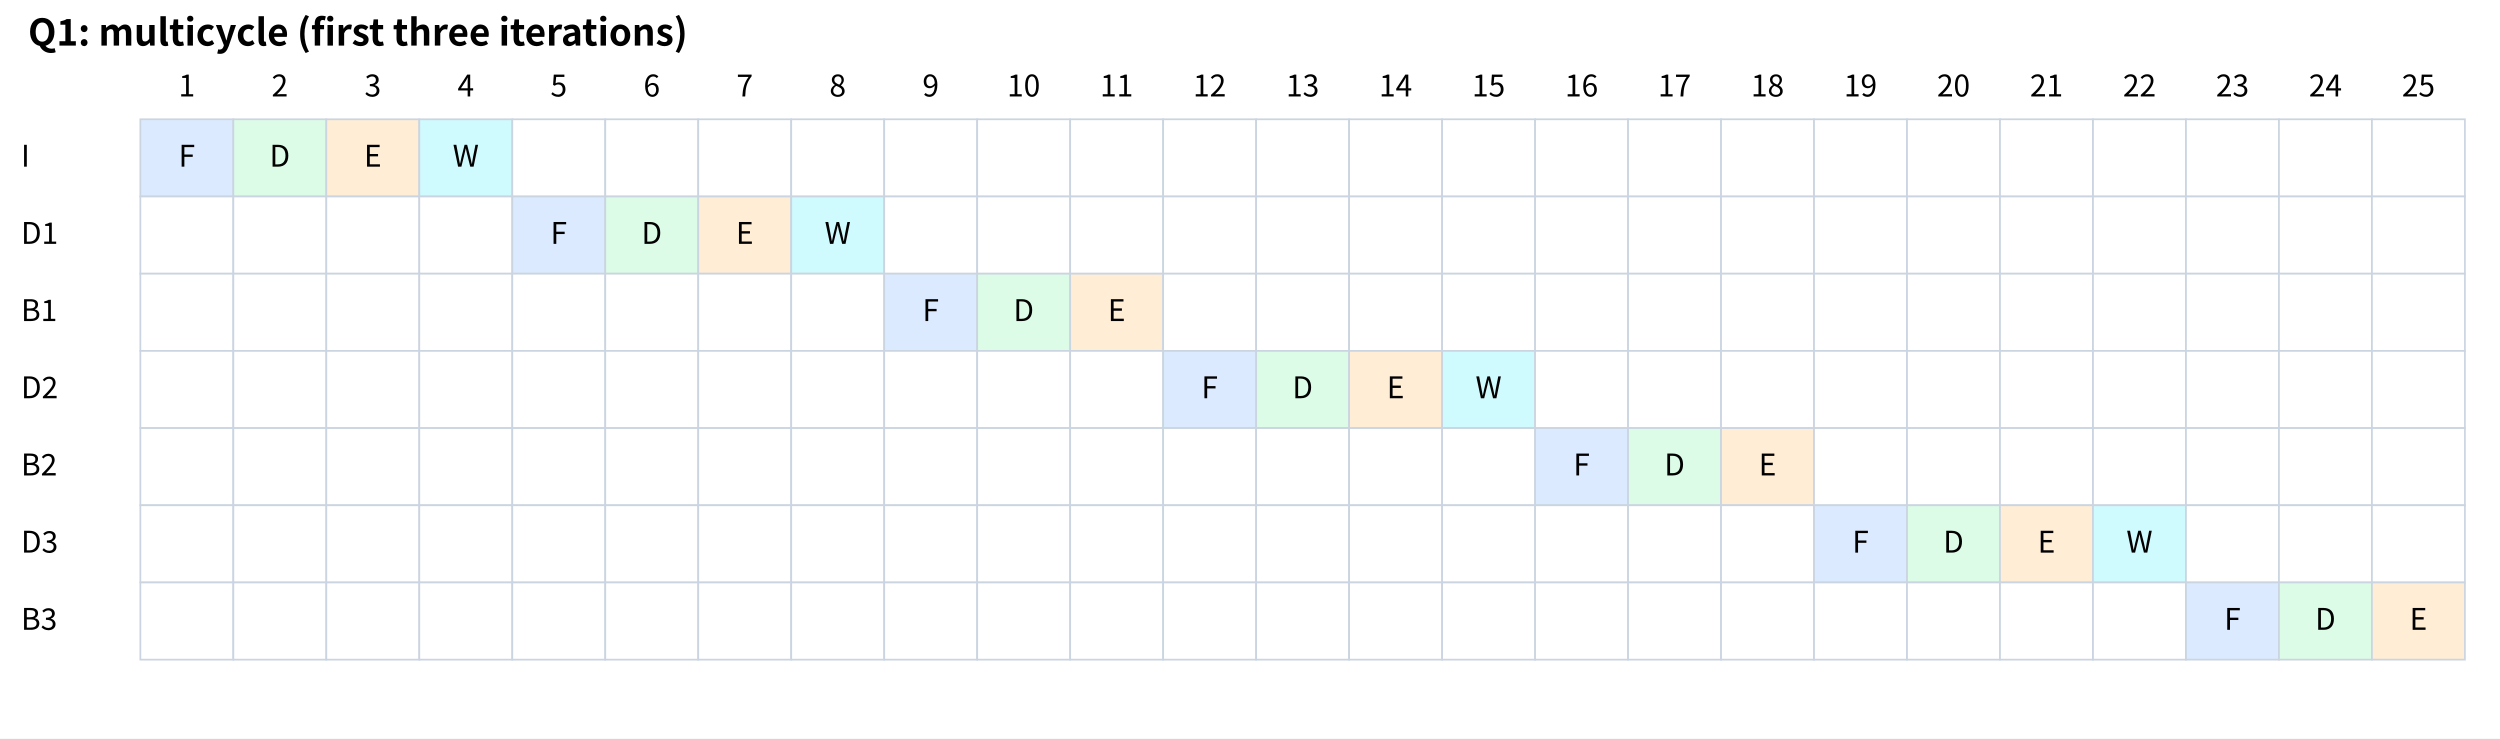
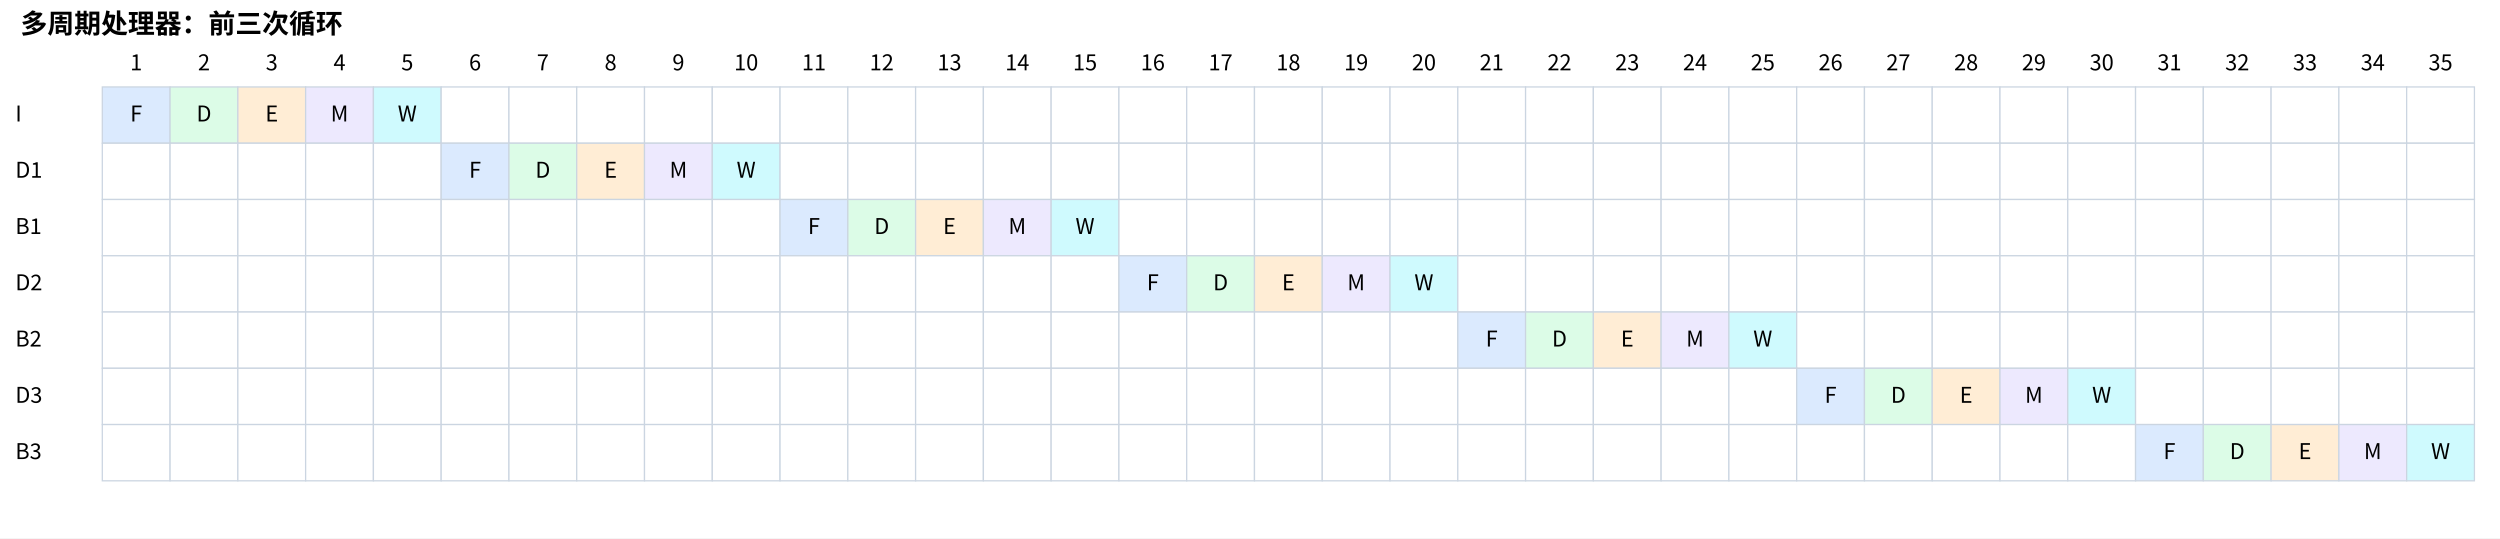
- <svg xmlns="http://www.w3.org/2000/svg" width="1425" height="421" viewBox="0 0 1425 421">
+ <svg xmlns="http://www.w3.org/2000/svg" width="1955" height="421" viewBox="0 0 1955 421">
  <rect width="100%" height="100%" fill="white" />
  <g font-family="Noto Sans CJK SC, sans-serif" font-size="17">
-     <text x="16" y="26" font-size="21" font-weight="bold">Q1: multicycle (first three iterations)</text>
+     <text x="16" y="26" font-size="21" font-weight="bold">多周期处理器：前三次循环</text>
    <text x="106.5" y="55" text-anchor="middle">1</text>
    <text x="159.5" y="55" text-anchor="middle">2</text>
    <text x="212.5" y="55" text-anchor="middle">3</text>
    <text x="265.5" y="55" text-anchor="middle">4</text>
    <text x="318.5" y="55" text-anchor="middle">5</text>
    <text x="371.5" y="55" text-anchor="middle">6</text>
    <text x="424.5" y="55" text-anchor="middle">7</text>
    <text x="477.5" y="55" text-anchor="middle">8</text>
    <text x="530.5" y="55" text-anchor="middle">9</text>
    <text x="583.5" y="55" text-anchor="middle">10</text>
    <text x="636.5" y="55" text-anchor="middle">11</text>
    <text x="689.5" y="55" text-anchor="middle">12</text>
    <text x="742.5" y="55" text-anchor="middle">13</text>
    <text x="795.5" y="55" text-anchor="middle">14</text>
    <text x="848.5" y="55" text-anchor="middle">15</text>
    <text x="901.5" y="55" text-anchor="middle">16</text>
    <text x="954.5" y="55" text-anchor="middle">17</text>
    <text x="1007.5" y="55" text-anchor="middle">18</text>
    <text x="1060.5" y="55" text-anchor="middle">19</text>
    <text x="1113.5" y="55" text-anchor="middle">20</text>
    <text x="1166.5" y="55" text-anchor="middle">21</text>
    <text x="1219.5" y="55" text-anchor="middle">22</text>
    <text x="1272.5" y="55" text-anchor="middle">23</text>
    <text x="1325.5" y="55" text-anchor="middle">24</text>
    <text x="1378.5" y="55" text-anchor="middle">25</text>
+     <text x="1431.5" y="55" text-anchor="middle">26</text>
+     <text x="1484.5" y="55" text-anchor="middle">27</text>
+     <text x="1537.5" y="55" text-anchor="middle">28</text>
+     <text x="1590.5" y="55" text-anchor="middle">29</text>
+     <text x="1643.5" y="55" text-anchor="middle">30</text>
+     <text x="1696.5" y="55" text-anchor="middle">31</text>
+     <text x="1749.5" y="55" text-anchor="middle">32</text>
+     <text x="1802.5" y="55" text-anchor="middle">33</text>
+     <text x="1855.5" y="55" text-anchor="middle">34</text>
+     <text x="1908.5" y="55" text-anchor="middle">35</text>
    <text x="12" y="95">I</text>
    <rect x="80" y="68" width="53" height="44" fill="#dbeafe" stroke="#cbd5e1" />
    <text x="106.5" y="95" text-anchor="middle">F</text>
    <rect x="133" y="68" width="53" height="44" fill="#dcfce7" stroke="#cbd5e1" />
    <text x="159.5" y="95" text-anchor="middle">D</text>
    <rect x="186" y="68" width="53" height="44" fill="#ffedd5" stroke="#cbd5e1" />
    <text x="212.5" y="95" text-anchor="middle">E</text>
-     <rect x="239" y="68" width="53" height="44" fill="#cffafe" stroke="#cbd5e1" />
-     <text x="265.5" y="95" text-anchor="middle">W</text>
-     <rect x="292" y="68" width="53" height="44" fill="#ffffff" stroke="#cbd5e1" />
-     <text x="318.5" y="95" text-anchor="middle" />
+     <rect x="239" y="68" width="53" height="44" fill="#ede9fe" stroke="#cbd5e1" />
+     <text x="265.5" y="95" text-anchor="middle">M</text>
+     <rect x="292" y="68" width="53" height="44" fill="#cffafe" stroke="#cbd5e1" />
+     <text x="318.5" y="95" text-anchor="middle">W</text>
    <rect x="345" y="68" width="53" height="44" fill="#ffffff" stroke="#cbd5e1" />
    <text x="371.5" y="95" text-anchor="middle" />
    <rect x="398" y="68" width="53" height="44" fill="#ffffff" stroke="#cbd5e1" />
    <text x="424.5" y="95" text-anchor="middle" />
    <rect x="451" y="68" width="53" height="44" fill="#ffffff" stroke="#cbd5e1" />
    <text x="477.5" y="95" text-anchor="middle" />
    <rect x="504" y="68" width="53" height="44" fill="#ffffff" stroke="#cbd5e1" />
    <text x="530.5" y="95" text-anchor="middle" />
    <rect x="557" y="68" width="53" height="44" fill="#ffffff" stroke="#cbd5e1" />
    <text x="583.5" y="95" text-anchor="middle" />
    <rect x="610" y="68" width="53" height="44" fill="#ffffff" stroke="#cbd5e1" />
    <text x="636.5" y="95" text-anchor="middle" />
    <rect x="663" y="68" width="53" height="44" fill="#ffffff" stroke="#cbd5e1" />
    <text x="689.5" y="95" text-anchor="middle" />
    <rect x="716" y="68" width="53" height="44" fill="#ffffff" stroke="#cbd5e1" />
    <text x="742.5" y="95" text-anchor="middle" />
    <rect x="769" y="68" width="53" height="44" fill="#ffffff" stroke="#cbd5e1" />
    <text x="795.5" y="95" text-anchor="middle" />
    <rect x="822" y="68" width="53" height="44" fill="#ffffff" stroke="#cbd5e1" />
    <text x="848.5" y="95" text-anchor="middle" />
    <rect x="875" y="68" width="53" height="44" fill="#ffffff" stroke="#cbd5e1" />
    <text x="901.5" y="95" text-anchor="middle" />
    <rect x="928" y="68" width="53" height="44" fill="#ffffff" stroke="#cbd5e1" />
    <text x="954.5" y="95" text-anchor="middle" />
    <rect x="981" y="68" width="53" height="44" fill="#ffffff" stroke="#cbd5e1" />
    <text x="1007.5" y="95" text-anchor="middle" />
    <rect x="1034" y="68" width="53" height="44" fill="#ffffff" stroke="#cbd5e1" />
    <text x="1060.5" y="95" text-anchor="middle" />
    <rect x="1087" y="68" width="53" height="44" fill="#ffffff" stroke="#cbd5e1" />
    <text x="1113.5" y="95" text-anchor="middle" />
    <rect x="1140" y="68" width="53" height="44" fill="#ffffff" stroke="#cbd5e1" />
    <text x="1166.5" y="95" text-anchor="middle" />
    <rect x="1193" y="68" width="53" height="44" fill="#ffffff" stroke="#cbd5e1" />
    <text x="1219.5" y="95" text-anchor="middle" />
    <rect x="1246" y="68" width="53" height="44" fill="#ffffff" stroke="#cbd5e1" />
    <text x="1272.5" y="95" text-anchor="middle" />
    <rect x="1299" y="68" width="53" height="44" fill="#ffffff" stroke="#cbd5e1" />
    <text x="1325.5" y="95" text-anchor="middle" />
    <rect x="1352" y="68" width="53" height="44" fill="#ffffff" stroke="#cbd5e1" />
    <text x="1378.5" y="95" text-anchor="middle" />
+     <rect x="1405" y="68" width="53" height="44" fill="#ffffff" stroke="#cbd5e1" />
+     <text x="1431.5" y="95" text-anchor="middle" />
+     <rect x="1458" y="68" width="53" height="44" fill="#ffffff" stroke="#cbd5e1" />
+     <text x="1484.5" y="95" text-anchor="middle" />
+     <rect x="1511" y="68" width="53" height="44" fill="#ffffff" stroke="#cbd5e1" />
+     <text x="1537.5" y="95" text-anchor="middle" />
+     <rect x="1564" y="68" width="53" height="44" fill="#ffffff" stroke="#cbd5e1" />
+     <text x="1590.5" y="95" text-anchor="middle" />
+     <rect x="1617" y="68" width="53" height="44" fill="#ffffff" stroke="#cbd5e1" />
+     <text x="1643.5" y="95" text-anchor="middle" />
+     <rect x="1670" y="68" width="53" height="44" fill="#ffffff" stroke="#cbd5e1" />
+     <text x="1696.5" y="95" text-anchor="middle" />
+     <rect x="1723" y="68" width="53" height="44" fill="#ffffff" stroke="#cbd5e1" />
+     <text x="1749.5" y="95" text-anchor="middle" />
+     <rect x="1776" y="68" width="53" height="44" fill="#ffffff" stroke="#cbd5e1" />
+     <text x="1802.5" y="95" text-anchor="middle" />
+     <rect x="1829" y="68" width="53" height="44" fill="#ffffff" stroke="#cbd5e1" />
+     <text x="1855.5" y="95" text-anchor="middle" />
+     <rect x="1882" y="68" width="53" height="44" fill="#ffffff" stroke="#cbd5e1" />
+     <text x="1908.5" y="95" text-anchor="middle" />
    <text x="12" y="139">D1</text>
    <rect x="80" y="112" width="53" height="44" fill="#ffffff" stroke="#cbd5e1" />
    <text x="106.5" y="139" text-anchor="middle" />
    <rect x="133" y="112" width="53" height="44" fill="#ffffff" stroke="#cbd5e1" />
    <text x="159.5" y="139" text-anchor="middle" />
    <rect x="186" y="112" width="53" height="44" fill="#ffffff" stroke="#cbd5e1" />
    <text x="212.5" y="139" text-anchor="middle" />
    <rect x="239" y="112" width="53" height="44" fill="#ffffff" stroke="#cbd5e1" />
    <text x="265.5" y="139" text-anchor="middle" />
-     <rect x="292" y="112" width="53" height="44" fill="#dbeafe" stroke="#cbd5e1" />
-     <text x="318.5" y="139" text-anchor="middle">F</text>
-     <rect x="345" y="112" width="53" height="44" fill="#dcfce7" stroke="#cbd5e1" />
-     <text x="371.5" y="139" text-anchor="middle">D</text>
-     <rect x="398" y="112" width="53" height="44" fill="#ffedd5" stroke="#cbd5e1" />
-     <text x="424.5" y="139" text-anchor="middle">E</text>
-     <rect x="451" y="112" width="53" height="44" fill="#cffafe" stroke="#cbd5e1" />
-     <text x="477.5" y="139" text-anchor="middle">W</text>
-     <rect x="504" y="112" width="53" height="44" fill="#ffffff" stroke="#cbd5e1" />
-     <text x="530.5" y="139" text-anchor="middle" />
-     <rect x="557" y="112" width="53" height="44" fill="#ffffff" stroke="#cbd5e1" />
-     <text x="583.5" y="139" text-anchor="middle" />
+     <rect x="292" y="112" width="53" height="44" fill="#ffffff" stroke="#cbd5e1" />
+     <text x="318.5" y="139" text-anchor="middle" />
+     <rect x="345" y="112" width="53" height="44" fill="#dbeafe" stroke="#cbd5e1" />
+     <text x="371.5" y="139" text-anchor="middle">F</text>
+     <rect x="398" y="112" width="53" height="44" fill="#dcfce7" stroke="#cbd5e1" />
+     <text x="424.5" y="139" text-anchor="middle">D</text>
+     <rect x="451" y="112" width="53" height="44" fill="#ffedd5" stroke="#cbd5e1" />
+     <text x="477.5" y="139" text-anchor="middle">E</text>
+     <rect x="504" y="112" width="53" height="44" fill="#ede9fe" stroke="#cbd5e1" />
+     <text x="530.5" y="139" text-anchor="middle">M</text>
+     <rect x="557" y="112" width="53" height="44" fill="#cffafe" stroke="#cbd5e1" />
+     <text x="583.5" y="139" text-anchor="middle">W</text>
    <rect x="610" y="112" width="53" height="44" fill="#ffffff" stroke="#cbd5e1" />
    <text x="636.5" y="139" text-anchor="middle" />
    <rect x="663" y="112" width="53" height="44" fill="#ffffff" stroke="#cbd5e1" />
    <text x="689.5" y="139" text-anchor="middle" />
    <rect x="716" y="112" width="53" height="44" fill="#ffffff" stroke="#cbd5e1" />
    <text x="742.5" y="139" text-anchor="middle" />
    <rect x="769" y="112" width="53" height="44" fill="#ffffff" stroke="#cbd5e1" />
    <text x="795.5" y="139" text-anchor="middle" />
    <rect x="822" y="112" width="53" height="44" fill="#ffffff" stroke="#cbd5e1" />
    <text x="848.5" y="139" text-anchor="middle" />
    <rect x="875" y="112" width="53" height="44" fill="#ffffff" stroke="#cbd5e1" />
    <text x="901.5" y="139" text-anchor="middle" />
    <rect x="928" y="112" width="53" height="44" fill="#ffffff" stroke="#cbd5e1" />
    <text x="954.5" y="139" text-anchor="middle" />
    <rect x="981" y="112" width="53" height="44" fill="#ffffff" stroke="#cbd5e1" />
    <text x="1007.5" y="139" text-anchor="middle" />
    <rect x="1034" y="112" width="53" height="44" fill="#ffffff" stroke="#cbd5e1" />
    <text x="1060.5" y="139" text-anchor="middle" />
    <rect x="1087" y="112" width="53" height="44" fill="#ffffff" stroke="#cbd5e1" />
    <text x="1113.5" y="139" text-anchor="middle" />
    <rect x="1140" y="112" width="53" height="44" fill="#ffffff" stroke="#cbd5e1" />
    <text x="1166.5" y="139" text-anchor="middle" />
    <rect x="1193" y="112" width="53" height="44" fill="#ffffff" stroke="#cbd5e1" />
    <text x="1219.5" y="139" text-anchor="middle" />
    <rect x="1246" y="112" width="53" height="44" fill="#ffffff" stroke="#cbd5e1" />
    <text x="1272.5" y="139" text-anchor="middle" />
    <rect x="1299" y="112" width="53" height="44" fill="#ffffff" stroke="#cbd5e1" />
    <text x="1325.5" y="139" text-anchor="middle" />
    <rect x="1352" y="112" width="53" height="44" fill="#ffffff" stroke="#cbd5e1" />
    <text x="1378.5" y="139" text-anchor="middle" />
+     <rect x="1405" y="112" width="53" height="44" fill="#ffffff" stroke="#cbd5e1" />
+     <text x="1431.5" y="139" text-anchor="middle" />
+     <rect x="1458" y="112" width="53" height="44" fill="#ffffff" stroke="#cbd5e1" />
+     <text x="1484.5" y="139" text-anchor="middle" />
+     <rect x="1511" y="112" width="53" height="44" fill="#ffffff" stroke="#cbd5e1" />
+     <text x="1537.5" y="139" text-anchor="middle" />
+     <rect x="1564" y="112" width="53" height="44" fill="#ffffff" stroke="#cbd5e1" />
+     <text x="1590.5" y="139" text-anchor="middle" />
+     <rect x="1617" y="112" width="53" height="44" fill="#ffffff" stroke="#cbd5e1" />
+     <text x="1643.5" y="139" text-anchor="middle" />
+     <rect x="1670" y="112" width="53" height="44" fill="#ffffff" stroke="#cbd5e1" />
+     <text x="1696.5" y="139" text-anchor="middle" />
+     <rect x="1723" y="112" width="53" height="44" fill="#ffffff" stroke="#cbd5e1" />
+     <text x="1749.5" y="139" text-anchor="middle" />
+     <rect x="1776" y="112" width="53" height="44" fill="#ffffff" stroke="#cbd5e1" />
+     <text x="1802.5" y="139" text-anchor="middle" />
+     <rect x="1829" y="112" width="53" height="44" fill="#ffffff" stroke="#cbd5e1" />
+     <text x="1855.5" y="139" text-anchor="middle" />
+     <rect x="1882" y="112" width="53" height="44" fill="#ffffff" stroke="#cbd5e1" />
+     <text x="1908.5" y="139" text-anchor="middle" />
    <text x="12" y="183">B1</text>
    <rect x="80" y="156" width="53" height="44" fill="#ffffff" stroke="#cbd5e1" />
    <text x="106.5" y="183" text-anchor="middle" />
    <rect x="133" y="156" width="53" height="44" fill="#ffffff" stroke="#cbd5e1" />
    <text x="159.5" y="183" text-anchor="middle" />
    <rect x="186" y="156" width="53" height="44" fill="#ffffff" stroke="#cbd5e1" />
    <text x="212.5" y="183" text-anchor="middle" />
    <rect x="239" y="156" width="53" height="44" fill="#ffffff" stroke="#cbd5e1" />
    <text x="265.5" y="183" text-anchor="middle" />
    <rect x="292" y="156" width="53" height="44" fill="#ffffff" stroke="#cbd5e1" />
    <text x="318.5" y="183" text-anchor="middle" />
    <rect x="345" y="156" width="53" height="44" fill="#ffffff" stroke="#cbd5e1" />
    <text x="371.5" y="183" text-anchor="middle" />
    <rect x="398" y="156" width="53" height="44" fill="#ffffff" stroke="#cbd5e1" />
    <text x="424.5" y="183" text-anchor="middle" />
    <rect x="451" y="156" width="53" height="44" fill="#ffffff" stroke="#cbd5e1" />
    <text x="477.5" y="183" text-anchor="middle" />
-     <rect x="504" y="156" width="53" height="44" fill="#dbeafe" stroke="#cbd5e1" />
-     <text x="530.5" y="183" text-anchor="middle">F</text>
-     <rect x="557" y="156" width="53" height="44" fill="#dcfce7" stroke="#cbd5e1" />
-     <text x="583.5" y="183" text-anchor="middle">D</text>
-     <rect x="610" y="156" width="53" height="44" fill="#ffedd5" stroke="#cbd5e1" />
-     <text x="636.5" y="183" text-anchor="middle">E</text>
-     <rect x="663" y="156" width="53" height="44" fill="#ffffff" stroke="#cbd5e1" />
-     <text x="689.5" y="183" text-anchor="middle" />
-     <rect x="716" y="156" width="53" height="44" fill="#ffffff" stroke="#cbd5e1" />
-     <text x="742.5" y="183" text-anchor="middle" />
-     <rect x="769" y="156" width="53" height="44" fill="#ffffff" stroke="#cbd5e1" />
-     <text x="795.5" y="183" text-anchor="middle" />
-     <rect x="822" y="156" width="53" height="44" fill="#ffffff" stroke="#cbd5e1" />
-     <text x="848.5" y="183" text-anchor="middle" />
+     <rect x="504" y="156" width="53" height="44" fill="#ffffff" stroke="#cbd5e1" />
+     <text x="530.5" y="183" text-anchor="middle" />
+     <rect x="557" y="156" width="53" height="44" fill="#ffffff" stroke="#cbd5e1" />
+     <text x="583.5" y="183" text-anchor="middle" />
+     <rect x="610" y="156" width="53" height="44" fill="#dbeafe" stroke="#cbd5e1" />
+     <text x="636.5" y="183" text-anchor="middle">F</text>
+     <rect x="663" y="156" width="53" height="44" fill="#dcfce7" stroke="#cbd5e1" />
+     <text x="689.5" y="183" text-anchor="middle">D</text>
+     <rect x="716" y="156" width="53" height="44" fill="#ffedd5" stroke="#cbd5e1" />
+     <text x="742.5" y="183" text-anchor="middle">E</text>
+     <rect x="769" y="156" width="53" height="44" fill="#ede9fe" stroke="#cbd5e1" />
+     <text x="795.5" y="183" text-anchor="middle">M</text>
+     <rect x="822" y="156" width="53" height="44" fill="#cffafe" stroke="#cbd5e1" />
+     <text x="848.5" y="183" text-anchor="middle">W</text>
    <rect x="875" y="156" width="53" height="44" fill="#ffffff" stroke="#cbd5e1" />
    <text x="901.5" y="183" text-anchor="middle" />
    <rect x="928" y="156" width="53" height="44" fill="#ffffff" stroke="#cbd5e1" />
    <text x="954.5" y="183" text-anchor="middle" />
    <rect x="981" y="156" width="53" height="44" fill="#ffffff" stroke="#cbd5e1" />
    <text x="1007.5" y="183" text-anchor="middle" />
    <rect x="1034" y="156" width="53" height="44" fill="#ffffff" stroke="#cbd5e1" />
    <text x="1060.5" y="183" text-anchor="middle" />
    <rect x="1087" y="156" width="53" height="44" fill="#ffffff" stroke="#cbd5e1" />
    <text x="1113.5" y="183" text-anchor="middle" />
    <rect x="1140" y="156" width="53" height="44" fill="#ffffff" stroke="#cbd5e1" />
    <text x="1166.5" y="183" text-anchor="middle" />
    <rect x="1193" y="156" width="53" height="44" fill="#ffffff" stroke="#cbd5e1" />
    <text x="1219.5" y="183" text-anchor="middle" />
    <rect x="1246" y="156" width="53" height="44" fill="#ffffff" stroke="#cbd5e1" />
    <text x="1272.5" y="183" text-anchor="middle" />
    <rect x="1299" y="156" width="53" height="44" fill="#ffffff" stroke="#cbd5e1" />
    <text x="1325.5" y="183" text-anchor="middle" />
    <rect x="1352" y="156" width="53" height="44" fill="#ffffff" stroke="#cbd5e1" />
    <text x="1378.5" y="183" text-anchor="middle" />
+     <rect x="1405" y="156" width="53" height="44" fill="#ffffff" stroke="#cbd5e1" />
+     <text x="1431.5" y="183" text-anchor="middle" />
+     <rect x="1458" y="156" width="53" height="44" fill="#ffffff" stroke="#cbd5e1" />
+     <text x="1484.5" y="183" text-anchor="middle" />
+     <rect x="1511" y="156" width="53" height="44" fill="#ffffff" stroke="#cbd5e1" />
+     <text x="1537.5" y="183" text-anchor="middle" />
+     <rect x="1564" y="156" width="53" height="44" fill="#ffffff" stroke="#cbd5e1" />
+     <text x="1590.5" y="183" text-anchor="middle" />
+     <rect x="1617" y="156" width="53" height="44" fill="#ffffff" stroke="#cbd5e1" />
+     <text x="1643.5" y="183" text-anchor="middle" />
+     <rect x="1670" y="156" width="53" height="44" fill="#ffffff" stroke="#cbd5e1" />
+     <text x="1696.5" y="183" text-anchor="middle" />
+     <rect x="1723" y="156" width="53" height="44" fill="#ffffff" stroke="#cbd5e1" />
+     <text x="1749.5" y="183" text-anchor="middle" />
+     <rect x="1776" y="156" width="53" height="44" fill="#ffffff" stroke="#cbd5e1" />
+     <text x="1802.5" y="183" text-anchor="middle" />
+     <rect x="1829" y="156" width="53" height="44" fill="#ffffff" stroke="#cbd5e1" />
+     <text x="1855.5" y="183" text-anchor="middle" />
+     <rect x="1882" y="156" width="53" height="44" fill="#ffffff" stroke="#cbd5e1" />
+     <text x="1908.5" y="183" text-anchor="middle" />
    <text x="12" y="227">D2</text>
    <rect x="80" y="200" width="53" height="44" fill="#ffffff" stroke="#cbd5e1" />
    <text x="106.5" y="227" text-anchor="middle" />
    <rect x="133" y="200" width="53" height="44" fill="#ffffff" stroke="#cbd5e1" />
    <text x="159.5" y="227" text-anchor="middle" />
    <rect x="186" y="200" width="53" height="44" fill="#ffffff" stroke="#cbd5e1" />
    <text x="212.5" y="227" text-anchor="middle" />
    <rect x="239" y="200" width="53" height="44" fill="#ffffff" stroke="#cbd5e1" />
    <text x="265.5" y="227" text-anchor="middle" />
    <rect x="292" y="200" width="53" height="44" fill="#ffffff" stroke="#cbd5e1" />
    <text x="318.5" y="227" text-anchor="middle" />
    <rect x="345" y="200" width="53" height="44" fill="#ffffff" stroke="#cbd5e1" />
    <text x="371.5" y="227" text-anchor="middle" />
    <rect x="398" y="200" width="53" height="44" fill="#ffffff" stroke="#cbd5e1" />
    <text x="424.5" y="227" text-anchor="middle" />
    <rect x="451" y="200" width="53" height="44" fill="#ffffff" stroke="#cbd5e1" />
    <text x="477.5" y="227" text-anchor="middle" />
    <rect x="504" y="200" width="53" height="44" fill="#ffffff" stroke="#cbd5e1" />
    <text x="530.5" y="227" text-anchor="middle" />
    <rect x="557" y="200" width="53" height="44" fill="#ffffff" stroke="#cbd5e1" />
    <text x="583.5" y="227" text-anchor="middle" />
    <rect x="610" y="200" width="53" height="44" fill="#ffffff" stroke="#cbd5e1" />
    <text x="636.5" y="227" text-anchor="middle" />
-     <rect x="663" y="200" width="53" height="44" fill="#dbeafe" stroke="#cbd5e1" />
-     <text x="689.5" y="227" text-anchor="middle">F</text>
-     <rect x="716" y="200" width="53" height="44" fill="#dcfce7" stroke="#cbd5e1" />
-     <text x="742.5" y="227" text-anchor="middle">D</text>
-     <rect x="769" y="200" width="53" height="44" fill="#ffedd5" stroke="#cbd5e1" />
-     <text x="795.5" y="227" text-anchor="middle">E</text>
-     <rect x="822" y="200" width="53" height="44" fill="#cffafe" stroke="#cbd5e1" />
-     <text x="848.5" y="227" text-anchor="middle">W</text>
-     <rect x="875" y="200" width="53" height="44" fill="#ffffff" stroke="#cbd5e1" />
-     <text x="901.5" y="227" text-anchor="middle" />
-     <rect x="928" y="200" width="53" height="44" fill="#ffffff" stroke="#cbd5e1" />
-     <text x="954.5" y="227" text-anchor="middle" />
-     <rect x="981" y="200" width="53" height="44" fill="#ffffff" stroke="#cbd5e1" />
-     <text x="1007.5" y="227" text-anchor="middle" />
-     <rect x="1034" y="200" width="53" height="44" fill="#ffffff" stroke="#cbd5e1" />
-     <text x="1060.5" y="227" text-anchor="middle" />
-     <rect x="1087" y="200" width="53" height="44" fill="#ffffff" stroke="#cbd5e1" />
-     <text x="1113.5" y="227" text-anchor="middle" />
+     <rect x="663" y="200" width="53" height="44" fill="#ffffff" stroke="#cbd5e1" />
+     <text x="689.5" y="227" text-anchor="middle" />
+     <rect x="716" y="200" width="53" height="44" fill="#ffffff" stroke="#cbd5e1" />
+     <text x="742.5" y="227" text-anchor="middle" />
+     <rect x="769" y="200" width="53" height="44" fill="#ffffff" stroke="#cbd5e1" />
+     <text x="795.5" y="227" text-anchor="middle" />
+     <rect x="822" y="200" width="53" height="44" fill="#ffffff" stroke="#cbd5e1" />
+     <text x="848.5" y="227" text-anchor="middle" />
+     <rect x="875" y="200" width="53" height="44" fill="#dbeafe" stroke="#cbd5e1" />
+     <text x="901.5" y="227" text-anchor="middle">F</text>
+     <rect x="928" y="200" width="53" height="44" fill="#dcfce7" stroke="#cbd5e1" />
+     <text x="954.5" y="227" text-anchor="middle">D</text>
+     <rect x="981" y="200" width="53" height="44" fill="#ffedd5" stroke="#cbd5e1" />
+     <text x="1007.5" y="227" text-anchor="middle">E</text>
+     <rect x="1034" y="200" width="53" height="44" fill="#ede9fe" stroke="#cbd5e1" />
+     <text x="1060.5" y="227" text-anchor="middle">M</text>
+     <rect x="1087" y="200" width="53" height="44" fill="#cffafe" stroke="#cbd5e1" />
+     <text x="1113.5" y="227" text-anchor="middle">W</text>
    <rect x="1140" y="200" width="53" height="44" fill="#ffffff" stroke="#cbd5e1" />
    <text x="1166.5" y="227" text-anchor="middle" />
    <rect x="1193" y="200" width="53" height="44" fill="#ffffff" stroke="#cbd5e1" />
    <text x="1219.5" y="227" text-anchor="middle" />
    <rect x="1246" y="200" width="53" height="44" fill="#ffffff" stroke="#cbd5e1" />
    <text x="1272.5" y="227" text-anchor="middle" />
    <rect x="1299" y="200" width="53" height="44" fill="#ffffff" stroke="#cbd5e1" />
    <text x="1325.5" y="227" text-anchor="middle" />
    <rect x="1352" y="200" width="53" height="44" fill="#ffffff" stroke="#cbd5e1" />
    <text x="1378.5" y="227" text-anchor="middle" />
+     <rect x="1405" y="200" width="53" height="44" fill="#ffffff" stroke="#cbd5e1" />
+     <text x="1431.5" y="227" text-anchor="middle" />
+     <rect x="1458" y="200" width="53" height="44" fill="#ffffff" stroke="#cbd5e1" />
+     <text x="1484.5" y="227" text-anchor="middle" />
+     <rect x="1511" y="200" width="53" height="44" fill="#ffffff" stroke="#cbd5e1" />
+     <text x="1537.5" y="227" text-anchor="middle" />
+     <rect x="1564" y="200" width="53" height="44" fill="#ffffff" stroke="#cbd5e1" />
+     <text x="1590.5" y="227" text-anchor="middle" />
+     <rect x="1617" y="200" width="53" height="44" fill="#ffffff" stroke="#cbd5e1" />
+     <text x="1643.5" y="227" text-anchor="middle" />
+     <rect x="1670" y="200" width="53" height="44" fill="#ffffff" stroke="#cbd5e1" />
+     <text x="1696.5" y="227" text-anchor="middle" />
+     <rect x="1723" y="200" width="53" height="44" fill="#ffffff" stroke="#cbd5e1" />
+     <text x="1749.5" y="227" text-anchor="middle" />
+     <rect x="1776" y="200" width="53" height="44" fill="#ffffff" stroke="#cbd5e1" />
+     <text x="1802.5" y="227" text-anchor="middle" />
+     <rect x="1829" y="200" width="53" height="44" fill="#ffffff" stroke="#cbd5e1" />
+     <text x="1855.5" y="227" text-anchor="middle" />
+     <rect x="1882" y="200" width="53" height="44" fill="#ffffff" stroke="#cbd5e1" />
+     <text x="1908.5" y="227" text-anchor="middle" />
    <text x="12" y="271">B2</text>
    <rect x="80" y="244" width="53" height="44" fill="#ffffff" stroke="#cbd5e1" />
    <text x="106.5" y="271" text-anchor="middle" />
    <rect x="133" y="244" width="53" height="44" fill="#ffffff" stroke="#cbd5e1" />
    <text x="159.5" y="271" text-anchor="middle" />
    <rect x="186" y="244" width="53" height="44" fill="#ffffff" stroke="#cbd5e1" />
    <text x="212.5" y="271" text-anchor="middle" />
    <rect x="239" y="244" width="53" height="44" fill="#ffffff" stroke="#cbd5e1" />
    <text x="265.5" y="271" text-anchor="middle" />
    <rect x="292" y="244" width="53" height="44" fill="#ffffff" stroke="#cbd5e1" />
    <text x="318.5" y="271" text-anchor="middle" />
    <rect x="345" y="244" width="53" height="44" fill="#ffffff" stroke="#cbd5e1" />
    <text x="371.5" y="271" text-anchor="middle" />
    <rect x="398" y="244" width="53" height="44" fill="#ffffff" stroke="#cbd5e1" />
    <text x="424.5" y="271" text-anchor="middle" />
    <rect x="451" y="244" width="53" height="44" fill="#ffffff" stroke="#cbd5e1" />
    <text x="477.5" y="271" text-anchor="middle" />
    <rect x="504" y="244" width="53" height="44" fill="#ffffff" stroke="#cbd5e1" />
    <text x="530.5" y="271" text-anchor="middle" />
    <rect x="557" y="244" width="53" height="44" fill="#ffffff" stroke="#cbd5e1" />
    <text x="583.5" y="271" text-anchor="middle" />
    <rect x="610" y="244" width="53" height="44" fill="#ffffff" stroke="#cbd5e1" />
    <text x="636.5" y="271" text-anchor="middle" />
    <rect x="663" y="244" width="53" height="44" fill="#ffffff" stroke="#cbd5e1" />
    <text x="689.5" y="271" text-anchor="middle" />
    <rect x="716" y="244" width="53" height="44" fill="#ffffff" stroke="#cbd5e1" />
    <text x="742.5" y="271" text-anchor="middle" />
    <rect x="769" y="244" width="53" height="44" fill="#ffffff" stroke="#cbd5e1" />
    <text x="795.5" y="271" text-anchor="middle" />
    <rect x="822" y="244" width="53" height="44" fill="#ffffff" stroke="#cbd5e1" />
    <text x="848.5" y="271" text-anchor="middle" />
-     <rect x="875" y="244" width="53" height="44" fill="#dbeafe" stroke="#cbd5e1" />
-     <text x="901.5" y="271" text-anchor="middle">F</text>
-     <rect x="928" y="244" width="53" height="44" fill="#dcfce7" stroke="#cbd5e1" />
-     <text x="954.5" y="271" text-anchor="middle">D</text>
-     <rect x="981" y="244" width="53" height="44" fill="#ffedd5" stroke="#cbd5e1" />
-     <text x="1007.5" y="271" text-anchor="middle">E</text>
+     <rect x="875" y="244" width="53" height="44" fill="#ffffff" stroke="#cbd5e1" />
+     <text x="901.5" y="271" text-anchor="middle" />
+     <rect x="928" y="244" width="53" height="44" fill="#ffffff" stroke="#cbd5e1" />
+     <text x="954.5" y="271" text-anchor="middle" />
+     <rect x="981" y="244" width="53" height="44" fill="#ffffff" stroke="#cbd5e1" />
+     <text x="1007.5" y="271" text-anchor="middle" />
    <rect x="1034" y="244" width="53" height="44" fill="#ffffff" stroke="#cbd5e1" />
    <text x="1060.5" y="271" text-anchor="middle" />
    <rect x="1087" y="244" width="53" height="44" fill="#ffffff" stroke="#cbd5e1" />
    <text x="1113.5" y="271" text-anchor="middle" />
-     <rect x="1140" y="244" width="53" height="44" fill="#ffffff" stroke="#cbd5e1" />
-     <text x="1166.5" y="271" text-anchor="middle" />
-     <rect x="1193" y="244" width="53" height="44" fill="#ffffff" stroke="#cbd5e1" />
-     <text x="1219.5" y="271" text-anchor="middle" />
-     <rect x="1246" y="244" width="53" height="44" fill="#ffffff" stroke="#cbd5e1" />
-     <text x="1272.5" y="271" text-anchor="middle" />
-     <rect x="1299" y="244" width="53" height="44" fill="#ffffff" stroke="#cbd5e1" />
-     <text x="1325.5" y="271" text-anchor="middle" />
-     <rect x="1352" y="244" width="53" height="44" fill="#ffffff" stroke="#cbd5e1" />
-     <text x="1378.5" y="271" text-anchor="middle" />
+     <rect x="1140" y="244" width="53" height="44" fill="#dbeafe" stroke="#cbd5e1" />
+     <text x="1166.5" y="271" text-anchor="middle">F</text>
+     <rect x="1193" y="244" width="53" height="44" fill="#dcfce7" stroke="#cbd5e1" />
+     <text x="1219.5" y="271" text-anchor="middle">D</text>
+     <rect x="1246" y="244" width="53" height="44" fill="#ffedd5" stroke="#cbd5e1" />
+     <text x="1272.5" y="271" text-anchor="middle">E</text>
+     <rect x="1299" y="244" width="53" height="44" fill="#ede9fe" stroke="#cbd5e1" />
+     <text x="1325.5" y="271" text-anchor="middle">M</text>
+     <rect x="1352" y="244" width="53" height="44" fill="#cffafe" stroke="#cbd5e1" />
+     <text x="1378.5" y="271" text-anchor="middle">W</text>
+     <rect x="1405" y="244" width="53" height="44" fill="#ffffff" stroke="#cbd5e1" />
+     <text x="1431.5" y="271" text-anchor="middle" />
+     <rect x="1458" y="244" width="53" height="44" fill="#ffffff" stroke="#cbd5e1" />
+     <text x="1484.5" y="271" text-anchor="middle" />
+     <rect x="1511" y="244" width="53" height="44" fill="#ffffff" stroke="#cbd5e1" />
+     <text x="1537.5" y="271" text-anchor="middle" />
+     <rect x="1564" y="244" width="53" height="44" fill="#ffffff" stroke="#cbd5e1" />
+     <text x="1590.5" y="271" text-anchor="middle" />
+     <rect x="1617" y="244" width="53" height="44" fill="#ffffff" stroke="#cbd5e1" />
+     <text x="1643.5" y="271" text-anchor="middle" />
+     <rect x="1670" y="244" width="53" height="44" fill="#ffffff" stroke="#cbd5e1" />
+     <text x="1696.5" y="271" text-anchor="middle" />
+     <rect x="1723" y="244" width="53" height="44" fill="#ffffff" stroke="#cbd5e1" />
+     <text x="1749.5" y="271" text-anchor="middle" />
+     <rect x="1776" y="244" width="53" height="44" fill="#ffffff" stroke="#cbd5e1" />
+     <text x="1802.5" y="271" text-anchor="middle" />
+     <rect x="1829" y="244" width="53" height="44" fill="#ffffff" stroke="#cbd5e1" />
+     <text x="1855.5" y="271" text-anchor="middle" />
+     <rect x="1882" y="244" width="53" height="44" fill="#ffffff" stroke="#cbd5e1" />
+     <text x="1908.5" y="271" text-anchor="middle" />
    <text x="12" y="315">D3</text>
    <rect x="80" y="288" width="53" height="44" fill="#ffffff" stroke="#cbd5e1" />
    <text x="106.5" y="315" text-anchor="middle" />
    <rect x="133" y="288" width="53" height="44" fill="#ffffff" stroke="#cbd5e1" />
    <text x="159.5" y="315" text-anchor="middle" />
    <rect x="186" y="288" width="53" height="44" fill="#ffffff" stroke="#cbd5e1" />
    <text x="212.5" y="315" text-anchor="middle" />
    <rect x="239" y="288" width="53" height="44" fill="#ffffff" stroke="#cbd5e1" />
    <text x="265.5" y="315" text-anchor="middle" />
    <rect x="292" y="288" width="53" height="44" fill="#ffffff" stroke="#cbd5e1" />
    <text x="318.5" y="315" text-anchor="middle" />
    <rect x="345" y="288" width="53" height="44" fill="#ffffff" stroke="#cbd5e1" />
    <text x="371.5" y="315" text-anchor="middle" />
    <rect x="398" y="288" width="53" height="44" fill="#ffffff" stroke="#cbd5e1" />
    <text x="424.5" y="315" text-anchor="middle" />
    <rect x="451" y="288" width="53" height="44" fill="#ffffff" stroke="#cbd5e1" />
    <text x="477.5" y="315" text-anchor="middle" />
    <rect x="504" y="288" width="53" height="44" fill="#ffffff" stroke="#cbd5e1" />
    <text x="530.5" y="315" text-anchor="middle" />
    <rect x="557" y="288" width="53" height="44" fill="#ffffff" stroke="#cbd5e1" />
    <text x="583.5" y="315" text-anchor="middle" />
    <rect x="610" y="288" width="53" height="44" fill="#ffffff" stroke="#cbd5e1" />
    <text x="636.5" y="315" text-anchor="middle" />
    <rect x="663" y="288" width="53" height="44" fill="#ffffff" stroke="#cbd5e1" />
    <text x="689.5" y="315" text-anchor="middle" />
    <rect x="716" y="288" width="53" height="44" fill="#ffffff" stroke="#cbd5e1" />
    <text x="742.5" y="315" text-anchor="middle" />
    <rect x="769" y="288" width="53" height="44" fill="#ffffff" stroke="#cbd5e1" />
    <text x="795.5" y="315" text-anchor="middle" />
    <rect x="822" y="288" width="53" height="44" fill="#ffffff" stroke="#cbd5e1" />
    <text x="848.5" y="315" text-anchor="middle" />
    <rect x="875" y="288" width="53" height="44" fill="#ffffff" stroke="#cbd5e1" />
    <text x="901.5" y="315" text-anchor="middle" />
    <rect x="928" y="288" width="53" height="44" fill="#ffffff" stroke="#cbd5e1" />
    <text x="954.5" y="315" text-anchor="middle" />
    <rect x="981" y="288" width="53" height="44" fill="#ffffff" stroke="#cbd5e1" />
    <text x="1007.5" y="315" text-anchor="middle" />
-     <rect x="1034" y="288" width="53" height="44" fill="#dbeafe" stroke="#cbd5e1" />
-     <text x="1060.5" y="315" text-anchor="middle">F</text>
-     <rect x="1087" y="288" width="53" height="44" fill="#dcfce7" stroke="#cbd5e1" />
-     <text x="1113.5" y="315" text-anchor="middle">D</text>
-     <rect x="1140" y="288" width="53" height="44" fill="#ffedd5" stroke="#cbd5e1" />
-     <text x="1166.5" y="315" text-anchor="middle">E</text>
-     <rect x="1193" y="288" width="53" height="44" fill="#cffafe" stroke="#cbd5e1" />
-     <text x="1219.5" y="315" text-anchor="middle">W</text>
+     <rect x="1034" y="288" width="53" height="44" fill="#ffffff" stroke="#cbd5e1" />
+     <text x="1060.5" y="315" text-anchor="middle" />
+     <rect x="1087" y="288" width="53" height="44" fill="#ffffff" stroke="#cbd5e1" />
+     <text x="1113.5" y="315" text-anchor="middle" />
+     <rect x="1140" y="288" width="53" height="44" fill="#ffffff" stroke="#cbd5e1" />
+     <text x="1166.5" y="315" text-anchor="middle" />
+     <rect x="1193" y="288" width="53" height="44" fill="#ffffff" stroke="#cbd5e1" />
+     <text x="1219.5" y="315" text-anchor="middle" />
    <rect x="1246" y="288" width="53" height="44" fill="#ffffff" stroke="#cbd5e1" />
    <text x="1272.5" y="315" text-anchor="middle" />
    <rect x="1299" y="288" width="53" height="44" fill="#ffffff" stroke="#cbd5e1" />
    <text x="1325.5" y="315" text-anchor="middle" />
    <rect x="1352" y="288" width="53" height="44" fill="#ffffff" stroke="#cbd5e1" />
    <text x="1378.5" y="315" text-anchor="middle" />
+     <rect x="1405" y="288" width="53" height="44" fill="#dbeafe" stroke="#cbd5e1" />
+     <text x="1431.5" y="315" text-anchor="middle">F</text>
+     <rect x="1458" y="288" width="53" height="44" fill="#dcfce7" stroke="#cbd5e1" />
+     <text x="1484.5" y="315" text-anchor="middle">D</text>
+     <rect x="1511" y="288" width="53" height="44" fill="#ffedd5" stroke="#cbd5e1" />
+     <text x="1537.5" y="315" text-anchor="middle">E</text>
+     <rect x="1564" y="288" width="53" height="44" fill="#ede9fe" stroke="#cbd5e1" />
+     <text x="1590.5" y="315" text-anchor="middle">M</text>
+     <rect x="1617" y="288" width="53" height="44" fill="#cffafe" stroke="#cbd5e1" />
+     <text x="1643.5" y="315" text-anchor="middle">W</text>
+     <rect x="1670" y="288" width="53" height="44" fill="#ffffff" stroke="#cbd5e1" />
+     <text x="1696.5" y="315" text-anchor="middle" />
+     <rect x="1723" y="288" width="53" height="44" fill="#ffffff" stroke="#cbd5e1" />
+     <text x="1749.5" y="315" text-anchor="middle" />
+     <rect x="1776" y="288" width="53" height="44" fill="#ffffff" stroke="#cbd5e1" />
+     <text x="1802.5" y="315" text-anchor="middle" />
+     <rect x="1829" y="288" width="53" height="44" fill="#ffffff" stroke="#cbd5e1" />
+     <text x="1855.5" y="315" text-anchor="middle" />
+     <rect x="1882" y="288" width="53" height="44" fill="#ffffff" stroke="#cbd5e1" />
+     <text x="1908.5" y="315" text-anchor="middle" />
    <text x="12" y="359">B3</text>
    <rect x="80" y="332" width="53" height="44" fill="#ffffff" stroke="#cbd5e1" />
    <text x="106.5" y="359" text-anchor="middle" />
    <rect x="133" y="332" width="53" height="44" fill="#ffffff" stroke="#cbd5e1" />
    <text x="159.5" y="359" text-anchor="middle" />
    <rect x="186" y="332" width="53" height="44" fill="#ffffff" stroke="#cbd5e1" />
    <text x="212.5" y="359" text-anchor="middle" />
    <rect x="239" y="332" width="53" height="44" fill="#ffffff" stroke="#cbd5e1" />
    <text x="265.5" y="359" text-anchor="middle" />
    <rect x="292" y="332" width="53" height="44" fill="#ffffff" stroke="#cbd5e1" />
    <text x="318.5" y="359" text-anchor="middle" />
    <rect x="345" y="332" width="53" height="44" fill="#ffffff" stroke="#cbd5e1" />
    <text x="371.5" y="359" text-anchor="middle" />
    <rect x="398" y="332" width="53" height="44" fill="#ffffff" stroke="#cbd5e1" />
    <text x="424.5" y="359" text-anchor="middle" />
    <rect x="451" y="332" width="53" height="44" fill="#ffffff" stroke="#cbd5e1" />
    <text x="477.5" y="359" text-anchor="middle" />
    <rect x="504" y="332" width="53" height="44" fill="#ffffff" stroke="#cbd5e1" />
    <text x="530.5" y="359" text-anchor="middle" />
    <rect x="557" y="332" width="53" height="44" fill="#ffffff" stroke="#cbd5e1" />
    <text x="583.5" y="359" text-anchor="middle" />
    <rect x="610" y="332" width="53" height="44" fill="#ffffff" stroke="#cbd5e1" />
    <text x="636.5" y="359" text-anchor="middle" />
    <rect x="663" y="332" width="53" height="44" fill="#ffffff" stroke="#cbd5e1" />
    <text x="689.5" y="359" text-anchor="middle" />
    <rect x="716" y="332" width="53" height="44" fill="#ffffff" stroke="#cbd5e1" />
    <text x="742.5" y="359" text-anchor="middle" />
    <rect x="769" y="332" width="53" height="44" fill="#ffffff" stroke="#cbd5e1" />
    <text x="795.5" y="359" text-anchor="middle" />
    <rect x="822" y="332" width="53" height="44" fill="#ffffff" stroke="#cbd5e1" />
    <text x="848.5" y="359" text-anchor="middle" />
    <rect x="875" y="332" width="53" height="44" fill="#ffffff" stroke="#cbd5e1" />
    <text x="901.5" y="359" text-anchor="middle" />
    <rect x="928" y="332" width="53" height="44" fill="#ffffff" stroke="#cbd5e1" />
    <text x="954.5" y="359" text-anchor="middle" />
    <rect x="981" y="332" width="53" height="44" fill="#ffffff" stroke="#cbd5e1" />
    <text x="1007.5" y="359" text-anchor="middle" />
    <rect x="1034" y="332" width="53" height="44" fill="#ffffff" stroke="#cbd5e1" />
    <text x="1060.5" y="359" text-anchor="middle" />
    <rect x="1087" y="332" width="53" height="44" fill="#ffffff" stroke="#cbd5e1" />
    <text x="1113.5" y="359" text-anchor="middle" />
    <rect x="1140" y="332" width="53" height="44" fill="#ffffff" stroke="#cbd5e1" />
    <text x="1166.5" y="359" text-anchor="middle" />
    <rect x="1193" y="332" width="53" height="44" fill="#ffffff" stroke="#cbd5e1" />
    <text x="1219.5" y="359" text-anchor="middle" />
-     <rect x="1246" y="332" width="53" height="44" fill="#dbeafe" stroke="#cbd5e1" />
-     <text x="1272.5" y="359" text-anchor="middle">F</text>
-     <rect x="1299" y="332" width="53" height="44" fill="#dcfce7" stroke="#cbd5e1" />
-     <text x="1325.5" y="359" text-anchor="middle">D</text>
-     <rect x="1352" y="332" width="53" height="44" fill="#ffedd5" stroke="#cbd5e1" />
-     <text x="1378.5" y="359" text-anchor="middle">E</text>
+     <rect x="1246" y="332" width="53" height="44" fill="#ffffff" stroke="#cbd5e1" />
+     <text x="1272.5" y="359" text-anchor="middle" />
+     <rect x="1299" y="332" width="53" height="44" fill="#ffffff" stroke="#cbd5e1" />
+     <text x="1325.5" y="359" text-anchor="middle" />
+     <rect x="1352" y="332" width="53" height="44" fill="#ffffff" stroke="#cbd5e1" />
+     <text x="1378.5" y="359" text-anchor="middle" />
+     <rect x="1405" y="332" width="53" height="44" fill="#ffffff" stroke="#cbd5e1" />
+     <text x="1431.5" y="359" text-anchor="middle" />
+     <rect x="1458" y="332" width="53" height="44" fill="#ffffff" stroke="#cbd5e1" />
+     <text x="1484.5" y="359" text-anchor="middle" />
+     <rect x="1511" y="332" width="53" height="44" fill="#ffffff" stroke="#cbd5e1" />
+     <text x="1537.5" y="359" text-anchor="middle" />
+     <rect x="1564" y="332" width="53" height="44" fill="#ffffff" stroke="#cbd5e1" />
+     <text x="1590.5" y="359" text-anchor="middle" />
+     <rect x="1617" y="332" width="53" height="44" fill="#ffffff" stroke="#cbd5e1" />
+     <text x="1643.5" y="359" text-anchor="middle" />
+     <rect x="1670" y="332" width="53" height="44" fill="#dbeafe" stroke="#cbd5e1" />
+     <text x="1696.5" y="359" text-anchor="middle">F</text>
+     <rect x="1723" y="332" width="53" height="44" fill="#dcfce7" stroke="#cbd5e1" />
+     <text x="1749.5" y="359" text-anchor="middle">D</text>
+     <rect x="1776" y="332" width="53" height="44" fill="#ffedd5" stroke="#cbd5e1" />
+     <text x="1802.5" y="359" text-anchor="middle">E</text>
+     <rect x="1829" y="332" width="53" height="44" fill="#ede9fe" stroke="#cbd5e1" />
+     <text x="1855.5" y="359" text-anchor="middle">M</text>
+     <rect x="1882" y="332" width="53" height="44" fill="#cffafe" stroke="#cbd5e1" />
+     <text x="1908.5" y="359" text-anchor="middle">W</text>
  </g>
</svg>
